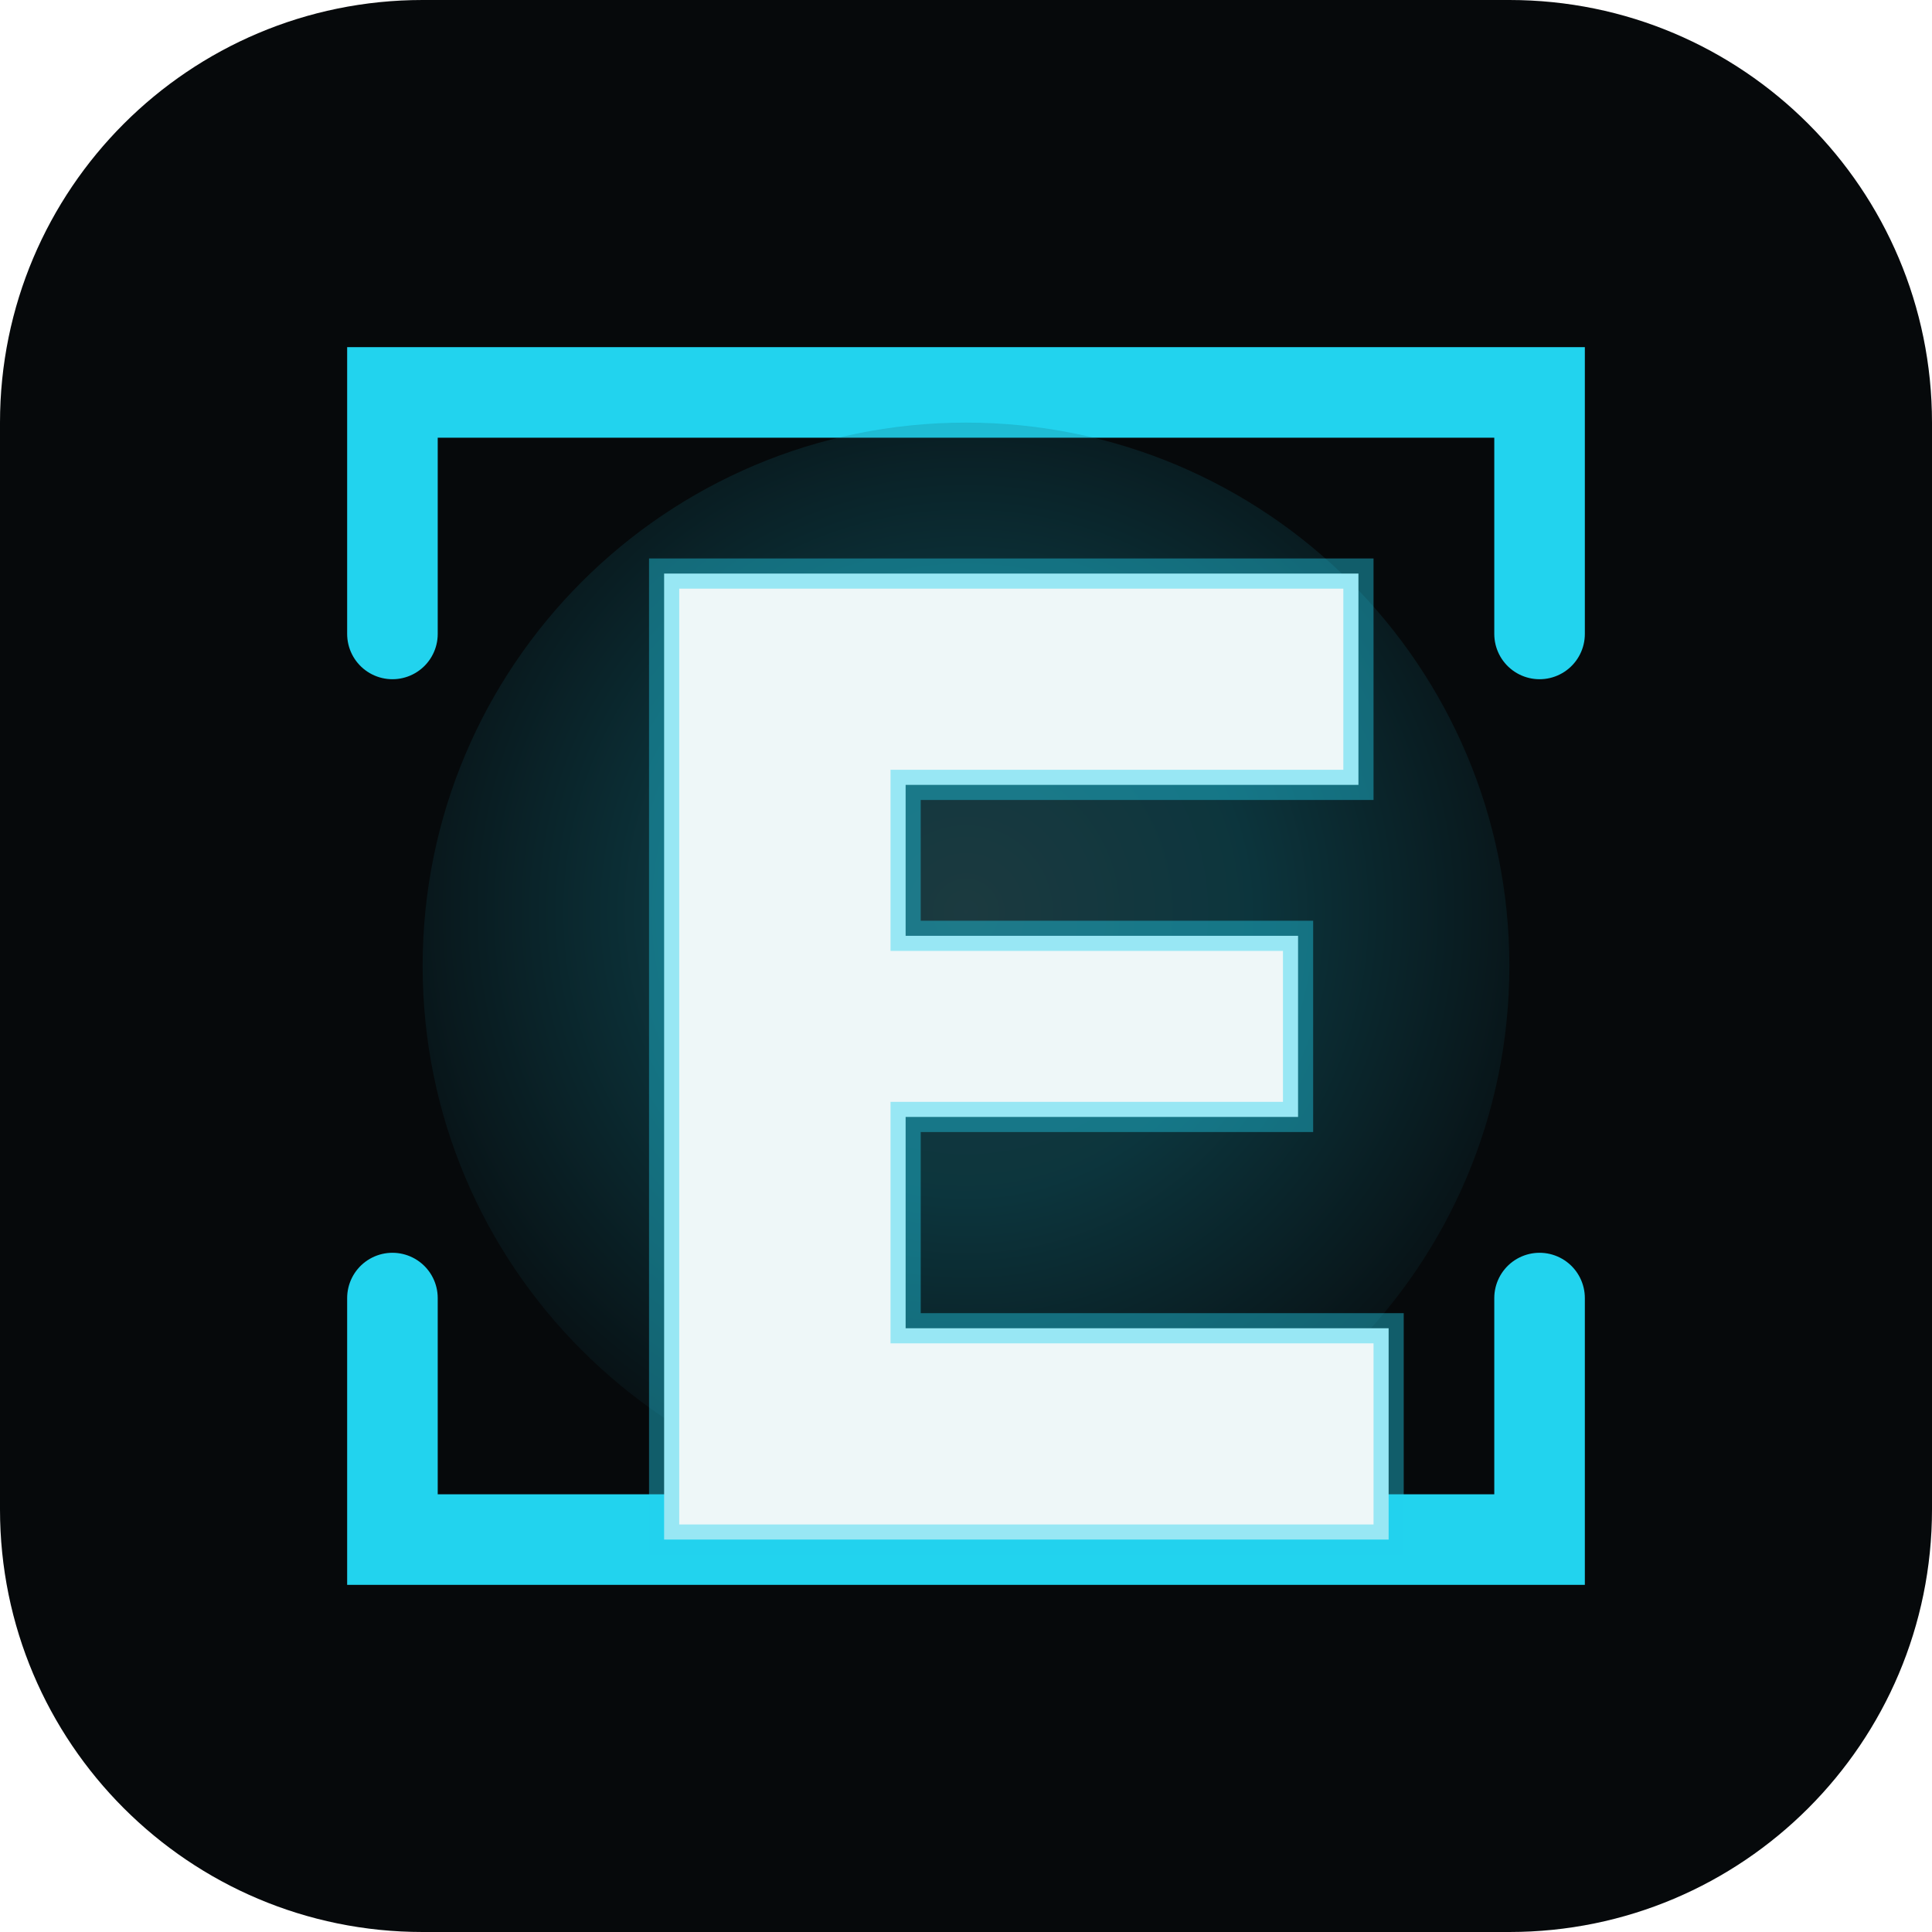
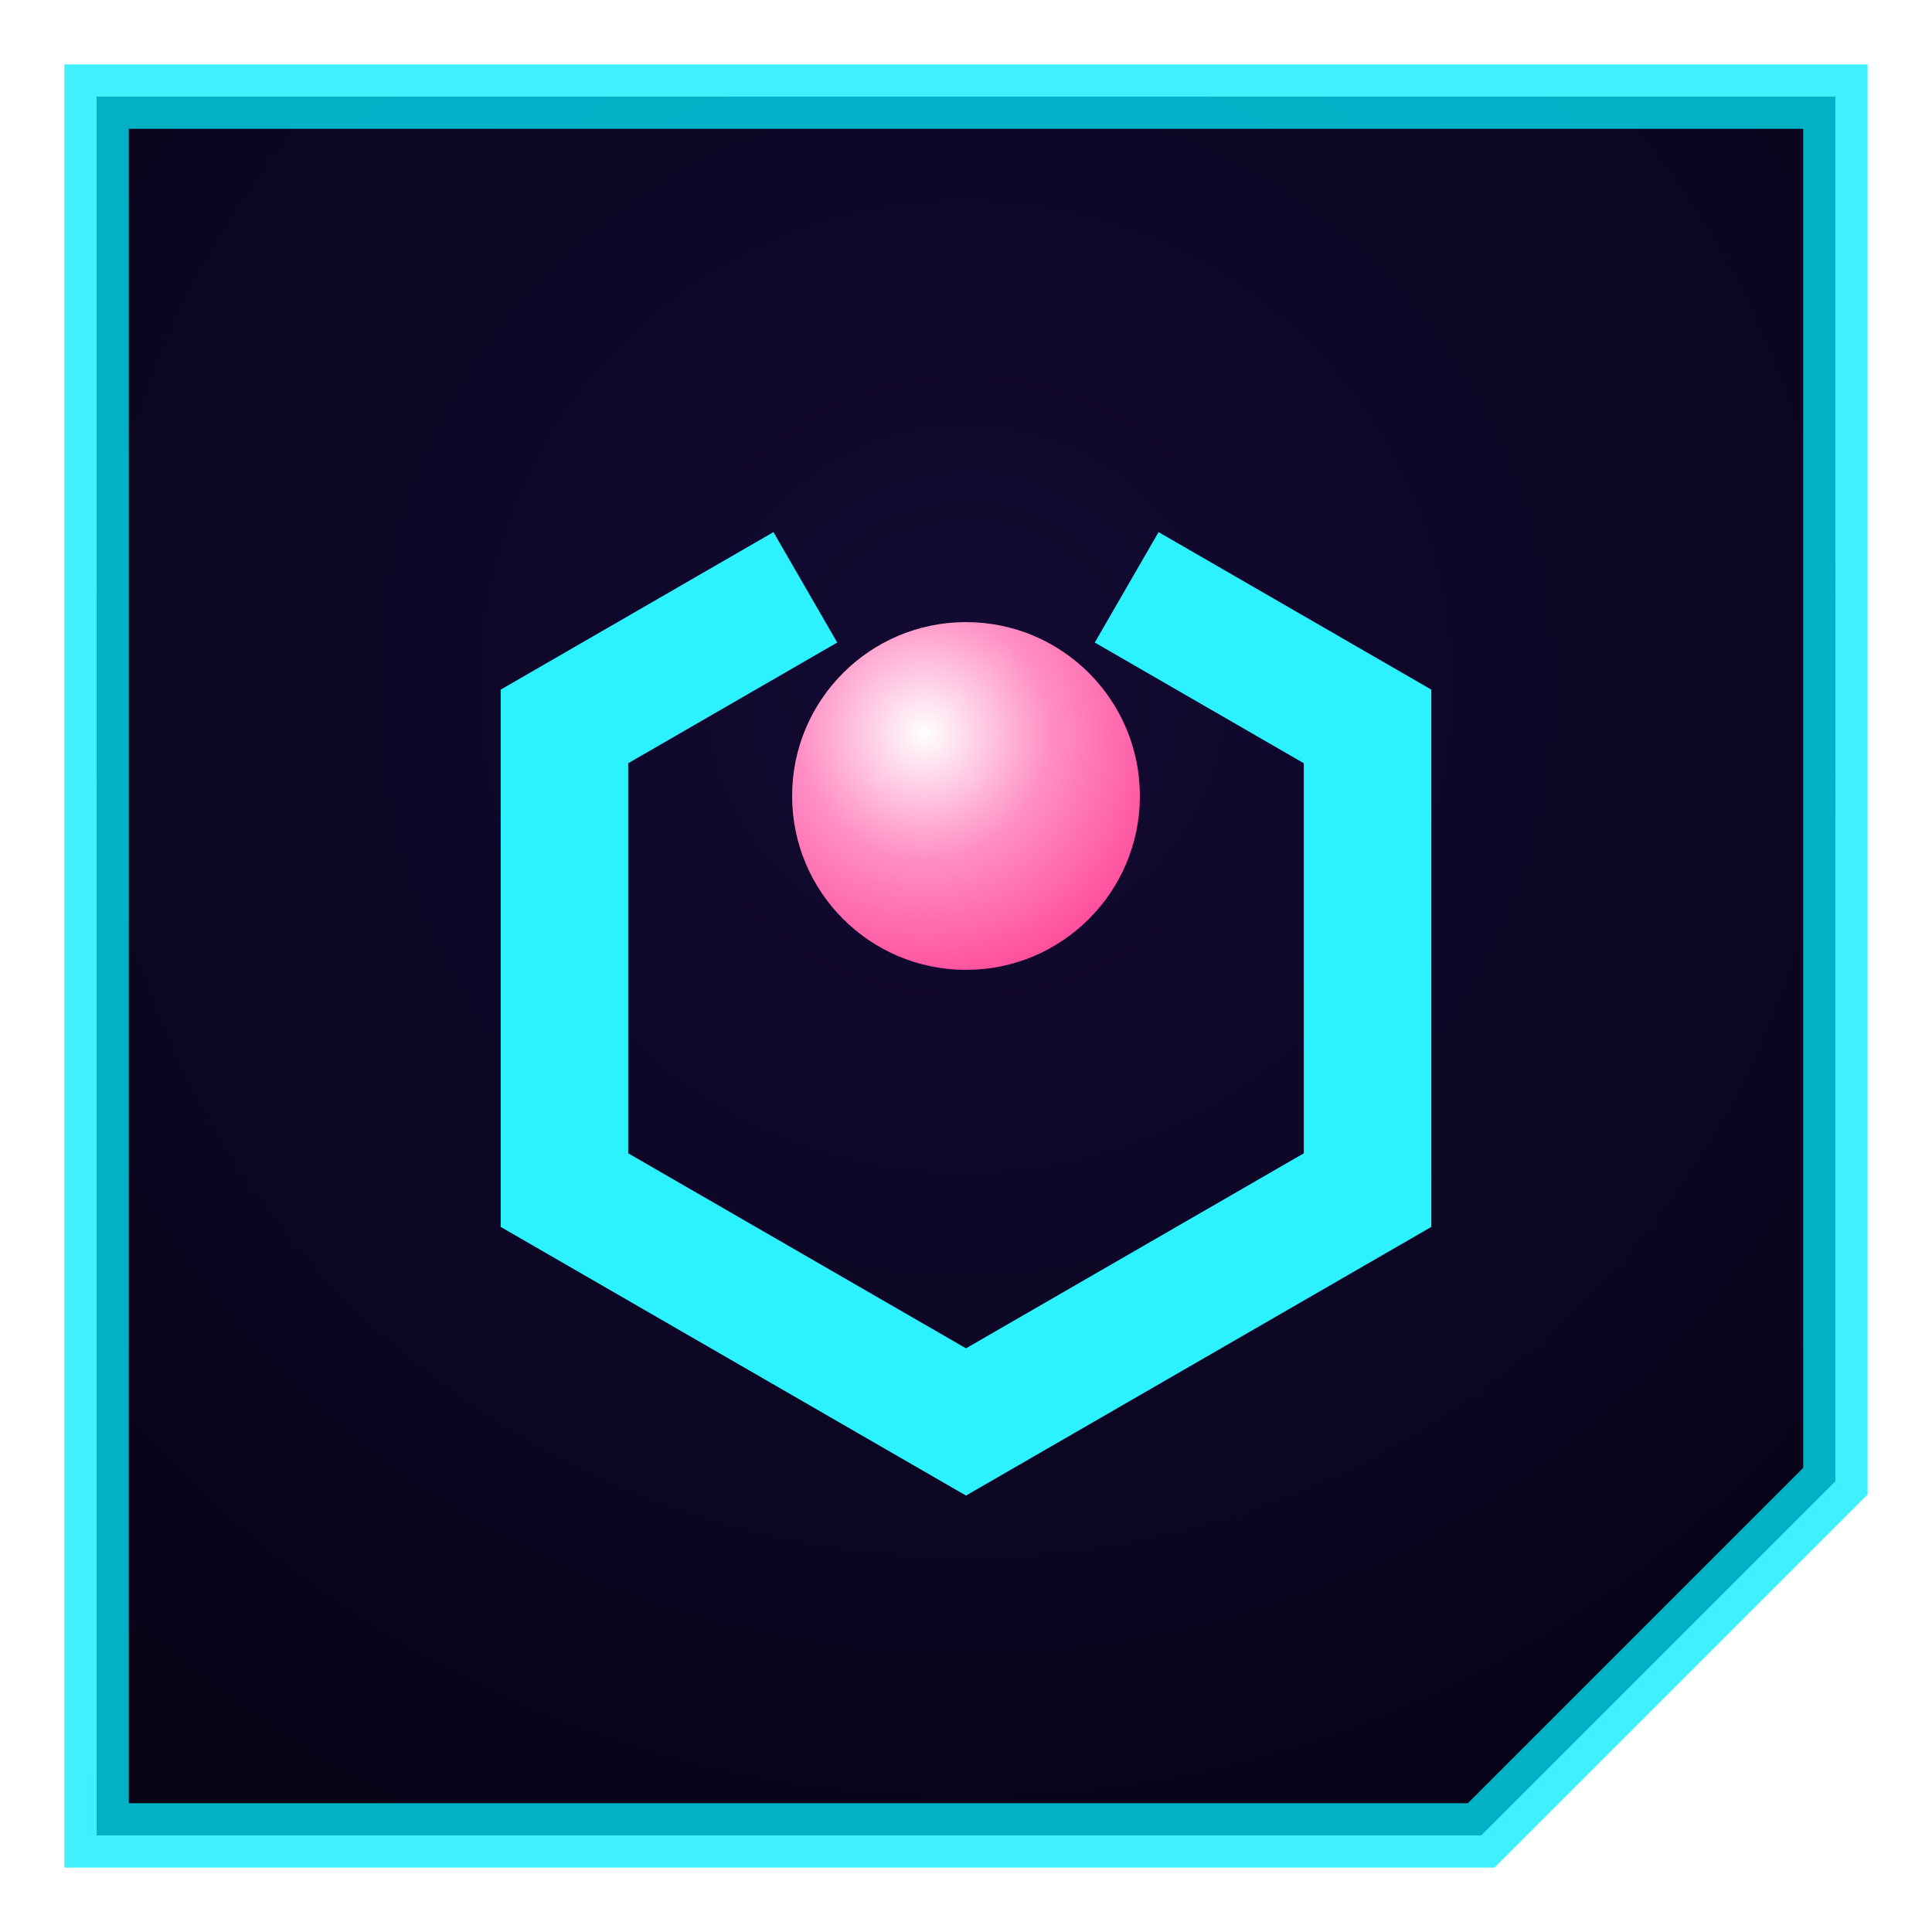
- <svg xmlns="http://www.w3.org/2000/svg" viewBox="0 0 64 64" role="img" aria-label="Eidolon">
+ <svg xmlns="http://www.w3.org/2000/svg" viewBox="0 0 120 120" width="120" height="120">
  <defs>
-     <radialGradient id="core" cx="50%" cy="45%" r="62%">
-       <stop offset="0%" stop-color="#67e8f9" />
-       <stop offset="42%" stop-color="#22d3ee" />
-       <stop offset="100%" stop-color="#06090b" />
+     <radialGradient id="vtint" cx="0.5" cy="0.34" r="1">
+       <stop offset="0" stop-color="#130A33" />
+       <stop offset="1" stop-color="#05010E" />
    </radialGradient>
-     <linearGradient id="edge" x1="8" y1="8" x2="56" y2="56">
-       <stop offset="0%" stop-color="#22d3ee" />
-       <stop offset="58%" stop-color="#0d1114" />
-       <stop offset="100%" stop-color="#fbbf24" />
-     </linearGradient>
+     <radialGradient id="vcore" cx="0.38" cy="0.32" r="0.9">
+       <stop offset="0" stop-color="#FFFFFF" />
+       <stop offset="0.4" stop-color="#FF8FC4" />
+       <stop offset="1" stop-color="#FF2E88" />
+     </radialGradient>
  </defs>
-   <rect width="64" height="64" rx="14" fill="#06090b" />
-   <path d="M13 21V13h38v8M51 43v8H13v-8" fill="none" stroke="url(#edge)" stroke-width="3" stroke-linecap="round" />
-   <circle cx="32" cy="32" r="18" fill="url(#core)" opacity=".22" />
-   <path d="M22 19h23v7H30v5h13v6H30v7h16v7H22V19Z" fill="#eef7f8" />
-   <path d="M22 19h23v7H30v5h13v6H30v7h16v7H22V19Z" fill="none" stroke="#22d3ee" stroke-opacity=".42" stroke-width="1" />
+   <path d="M6 6 H114 V92 L92 114 H6 Z" fill="url(#vtint)" stroke="#00EAFF" stroke-opacity="0.75" stroke-width="4" />
+   <g transform="translate(16.8,12) scale(0.72)" stroke-linecap="butt" stroke-linejoin="miter">
+     <path d="M73.86 34 L94.64 46 L94.64 86 L60 106 L25.36 86 L25.36 46 L46.14 34" fill="none" stroke="#2CF2FF" stroke-width="11" />
+     <circle cx="60" cy="52" r="15" fill="url(#vcore)" />
+   </g>
</svg>
